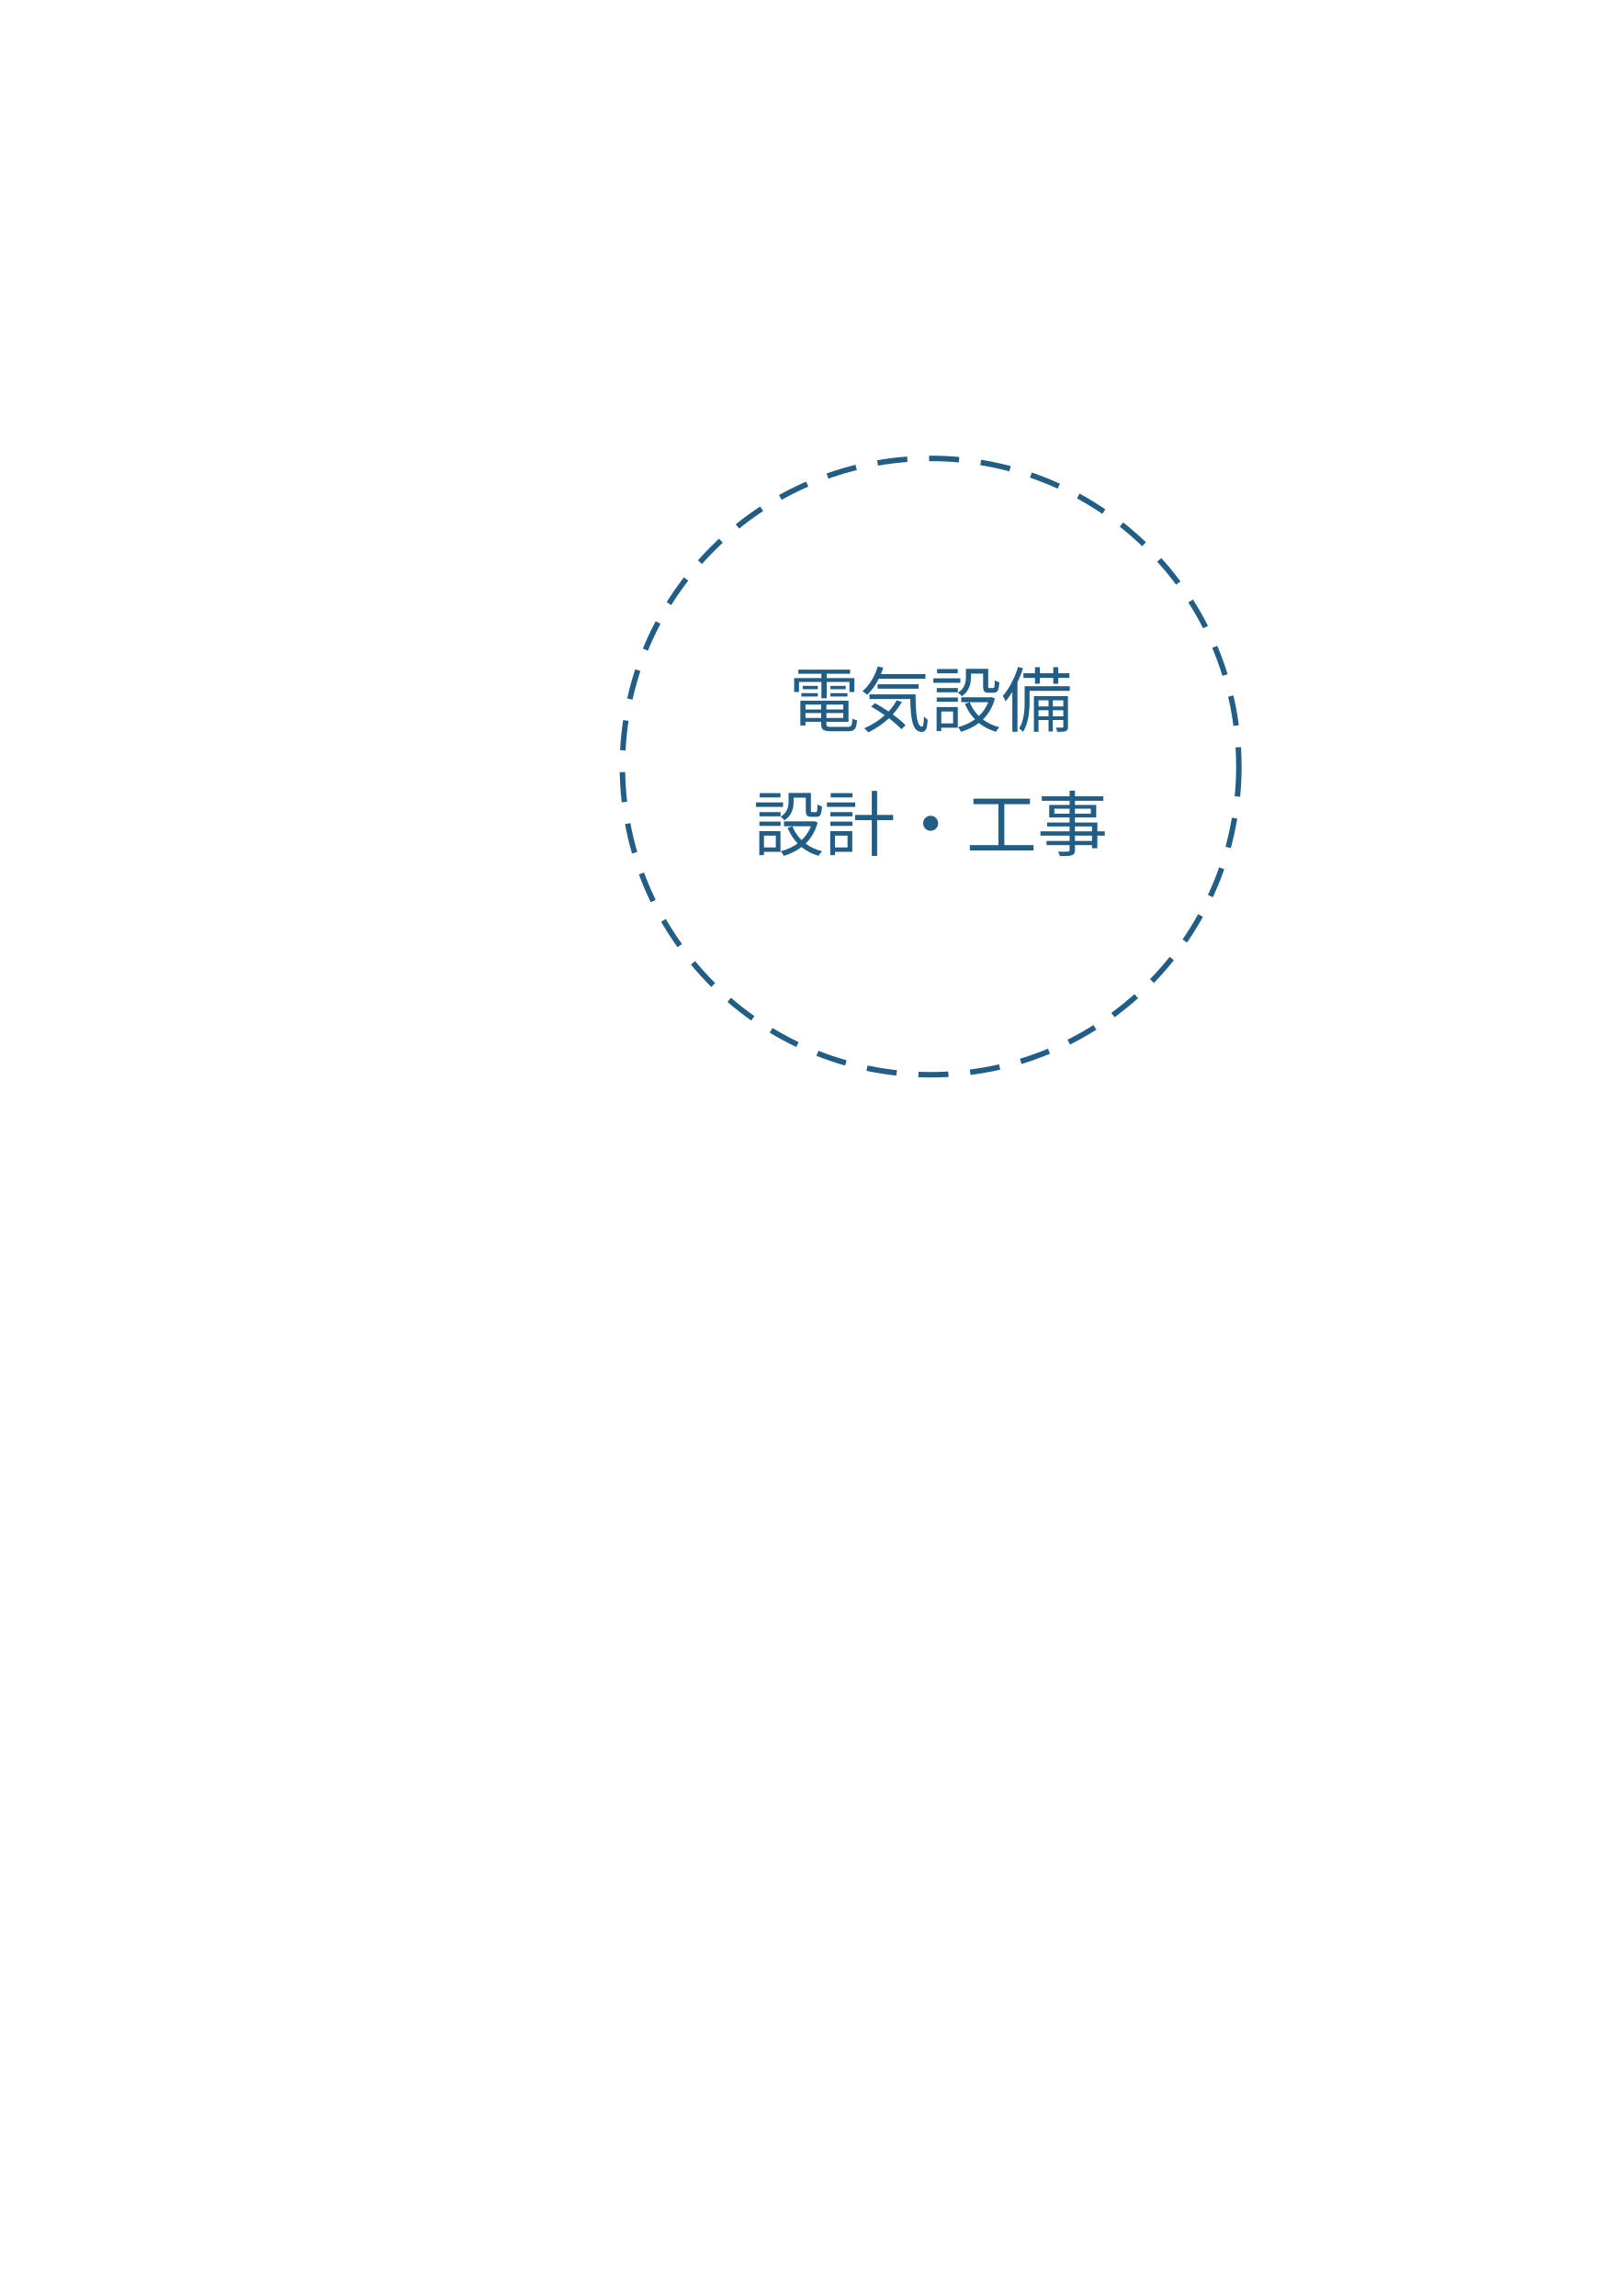
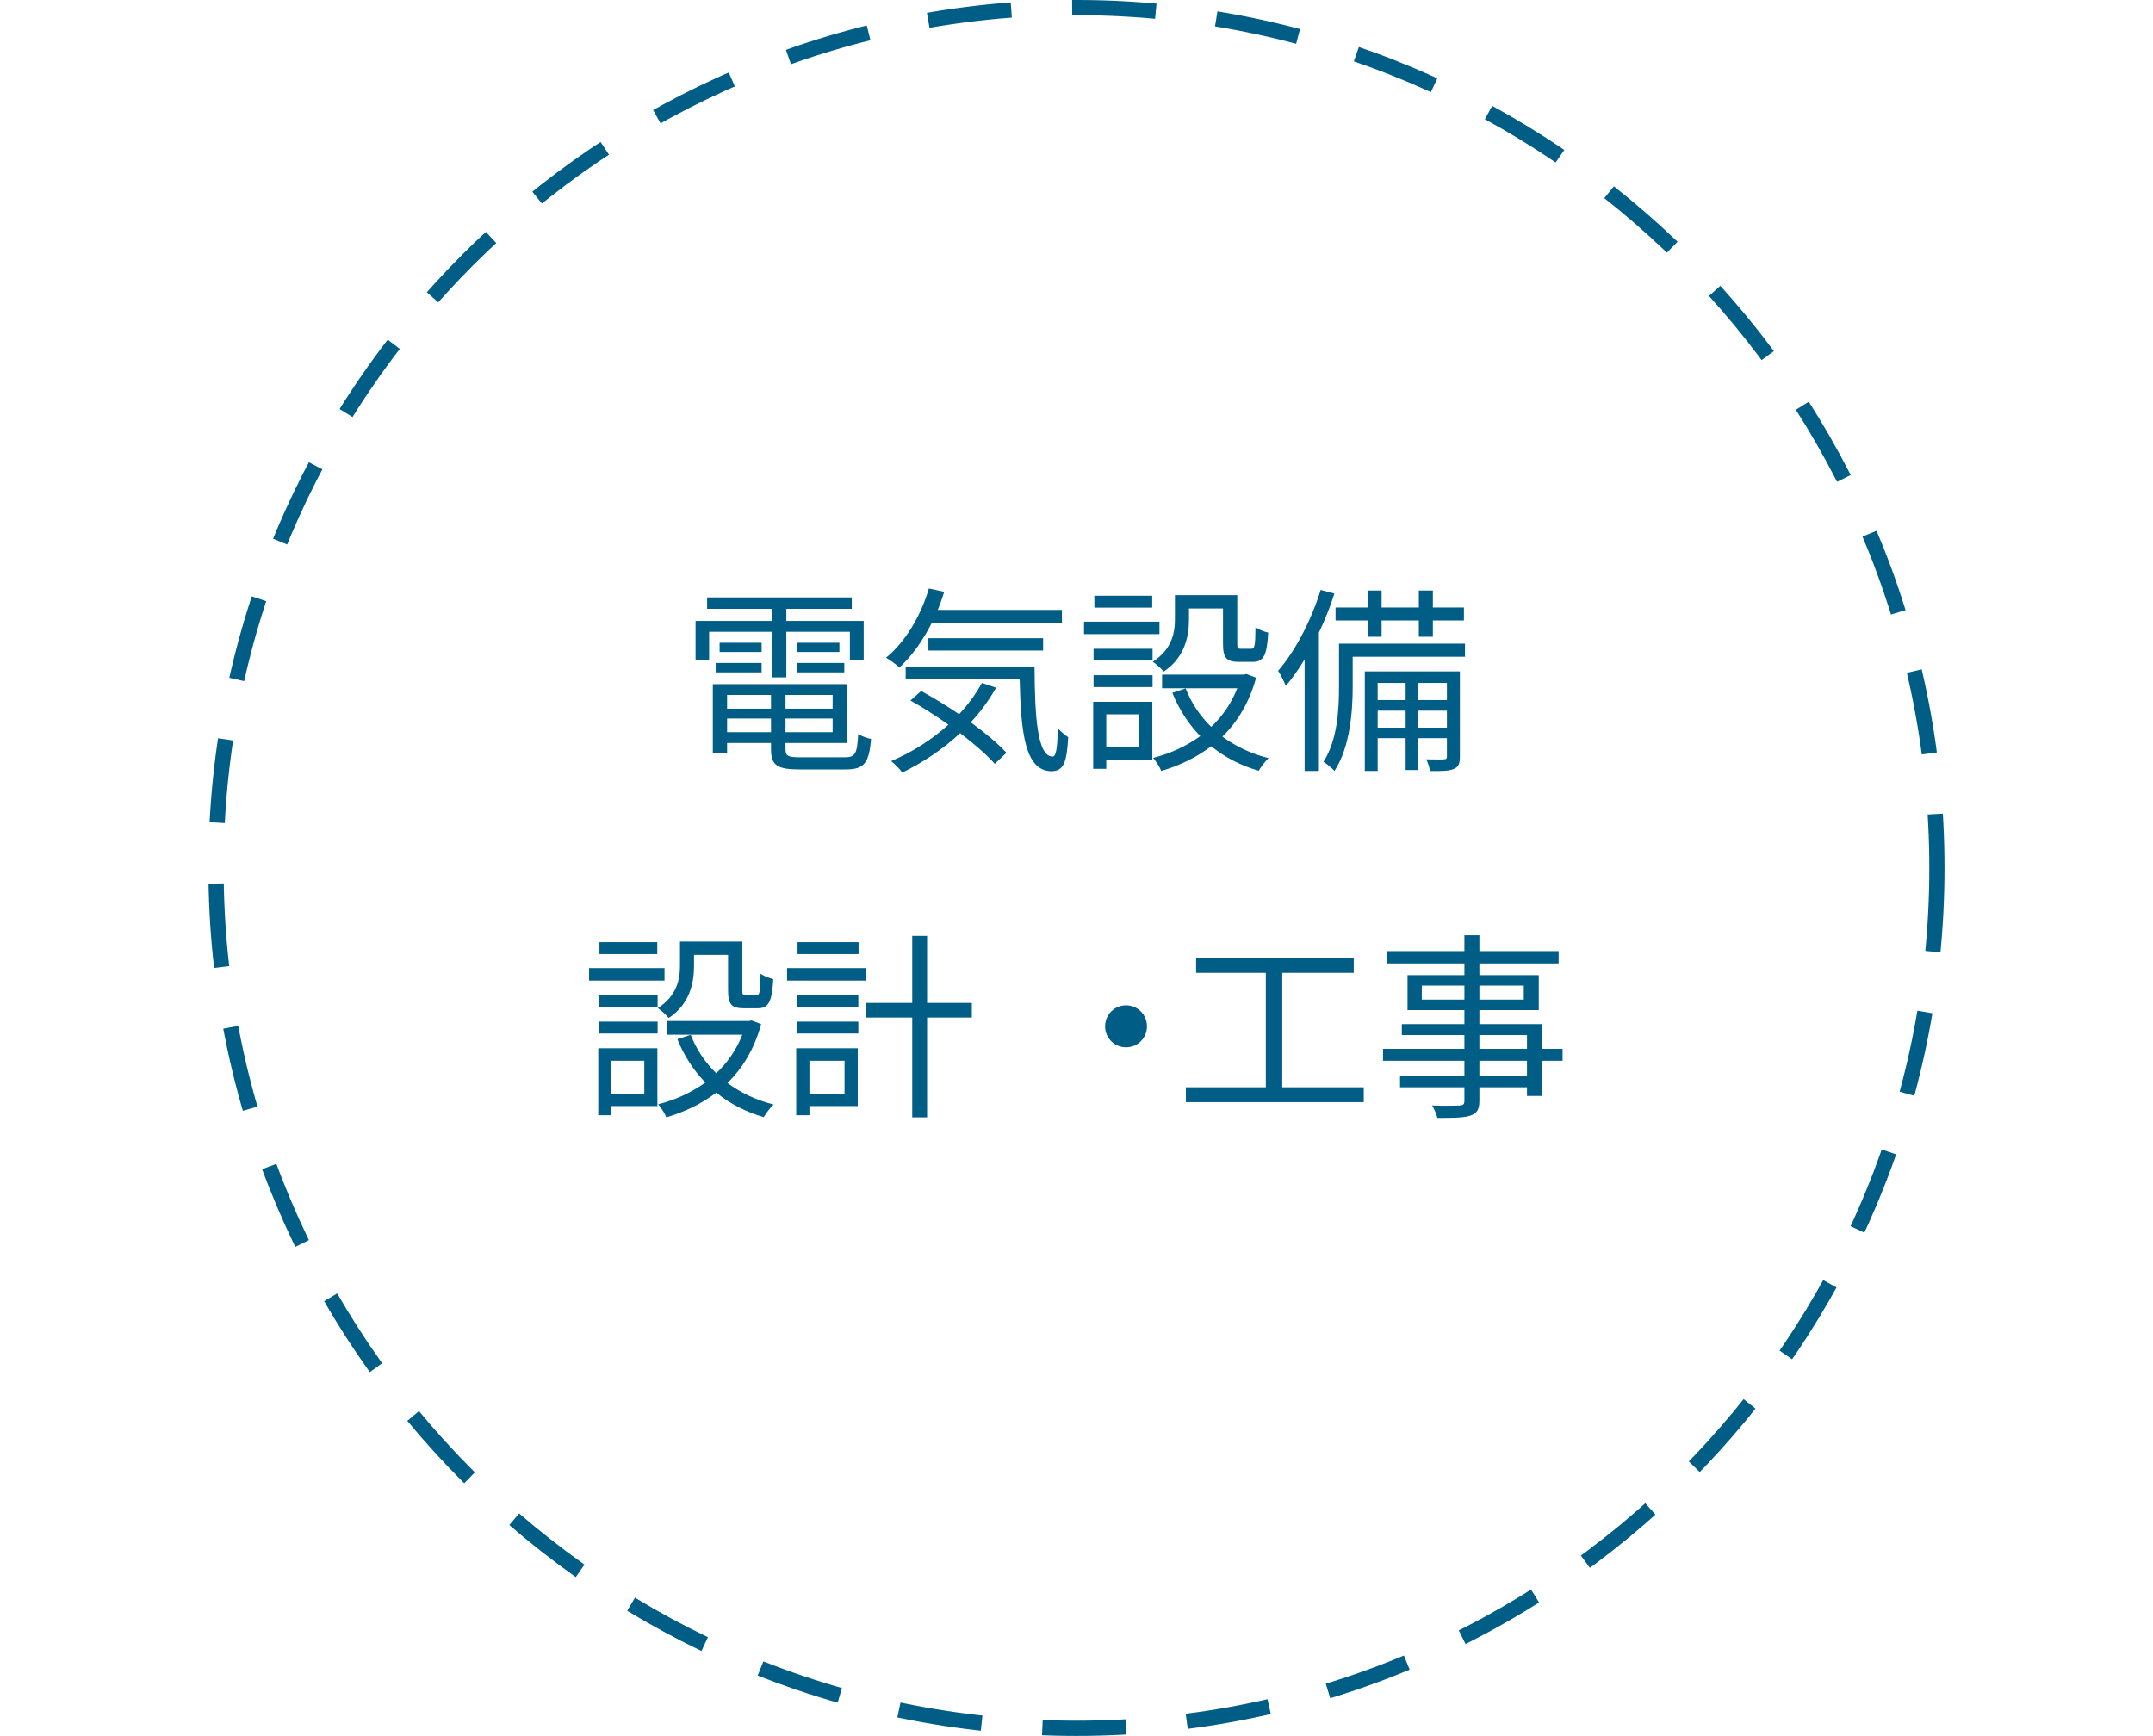
- <svg xmlns="http://www.w3.org/2000/svg" viewBox="0 0 793.701 1122.52" height="1122.52" width="793.701" xml:space="preserve" id="svg2" version="1.1">
-   <defs id="defs6" />
-   <g transform="matrix(1.333333,0,0,-1.333333,0,1122.52)" id="g10">
-     <g transform="scale(1,-1)" id="g12">
-       <path id="path14" style="fill:none;stroke:#215d85;stroke-width:2;stroke-linecap:butt;stroke-linejoin:round;stroke-miterlimit:4;stroke-dasharray:11, 8;stroke-dashoffset:0;stroke-opacity:1" d="m 454.188,-560.806 c 0,62.408 -50.592,113 -113,113 -62.408,0 -113,-50.592 -113,-113 0,-62.408 50.592,-113 113,-113 62.408,0 113,50.592 113,113 z" />
-       <g transform="scale(1,-1)" id="g16">
-         <text id="text22" style="font-variant:normal;font-weight:normal;font-size:26px;font-family:HGPGothicM;-inkscape-font-specification:HGPGothicM;writing-mode:lr-tb;fill:#215d85;fill-opacity:1;fill-rule:nonzero;stroke:none" transform="matrix(1,0,0,-1,289.1875,575.6299)">
-           <tspan id="tspan18" y="0" x="0 26 52 78">電気設備</tspan>
-           <tspan id="tspan20" y="45.5" x="-13 13 45.5 65 91">設計・工事</tspan>
-         </text>
-       </g>
-     </g>
-   </g>
+ <svg xmlns="http://www.w3.org/2000/svg" id="レイヤー_1" data-name="レイヤー 1" viewBox="0 0 282.75 228">
+   <defs>
+     <style>.cls-1{fill:none;stroke:#005e86;stroke-linejoin:round;stroke-width:2px;stroke-dasharray:11 8;}.cls-2{font-size:26px;fill:#005e86;font-family:HGPGothicM, HGPGothicM;}.cls-3{letter-spacing:0.25em;}</style>
+   </defs>
+   <circle class="cls-1" cx="141.37" cy="114" r="113" />
+   <text class="cls-2" transform="translate(89.38 99.18)">電気設備<tspan x="-13" y="45.5">設</tspan>
+     <tspan class="cls-3" x="13" y="45.5">計・</tspan>
+     <tspan x="65" y="45.5">工事</tspan>
+   </text>
</svg>
